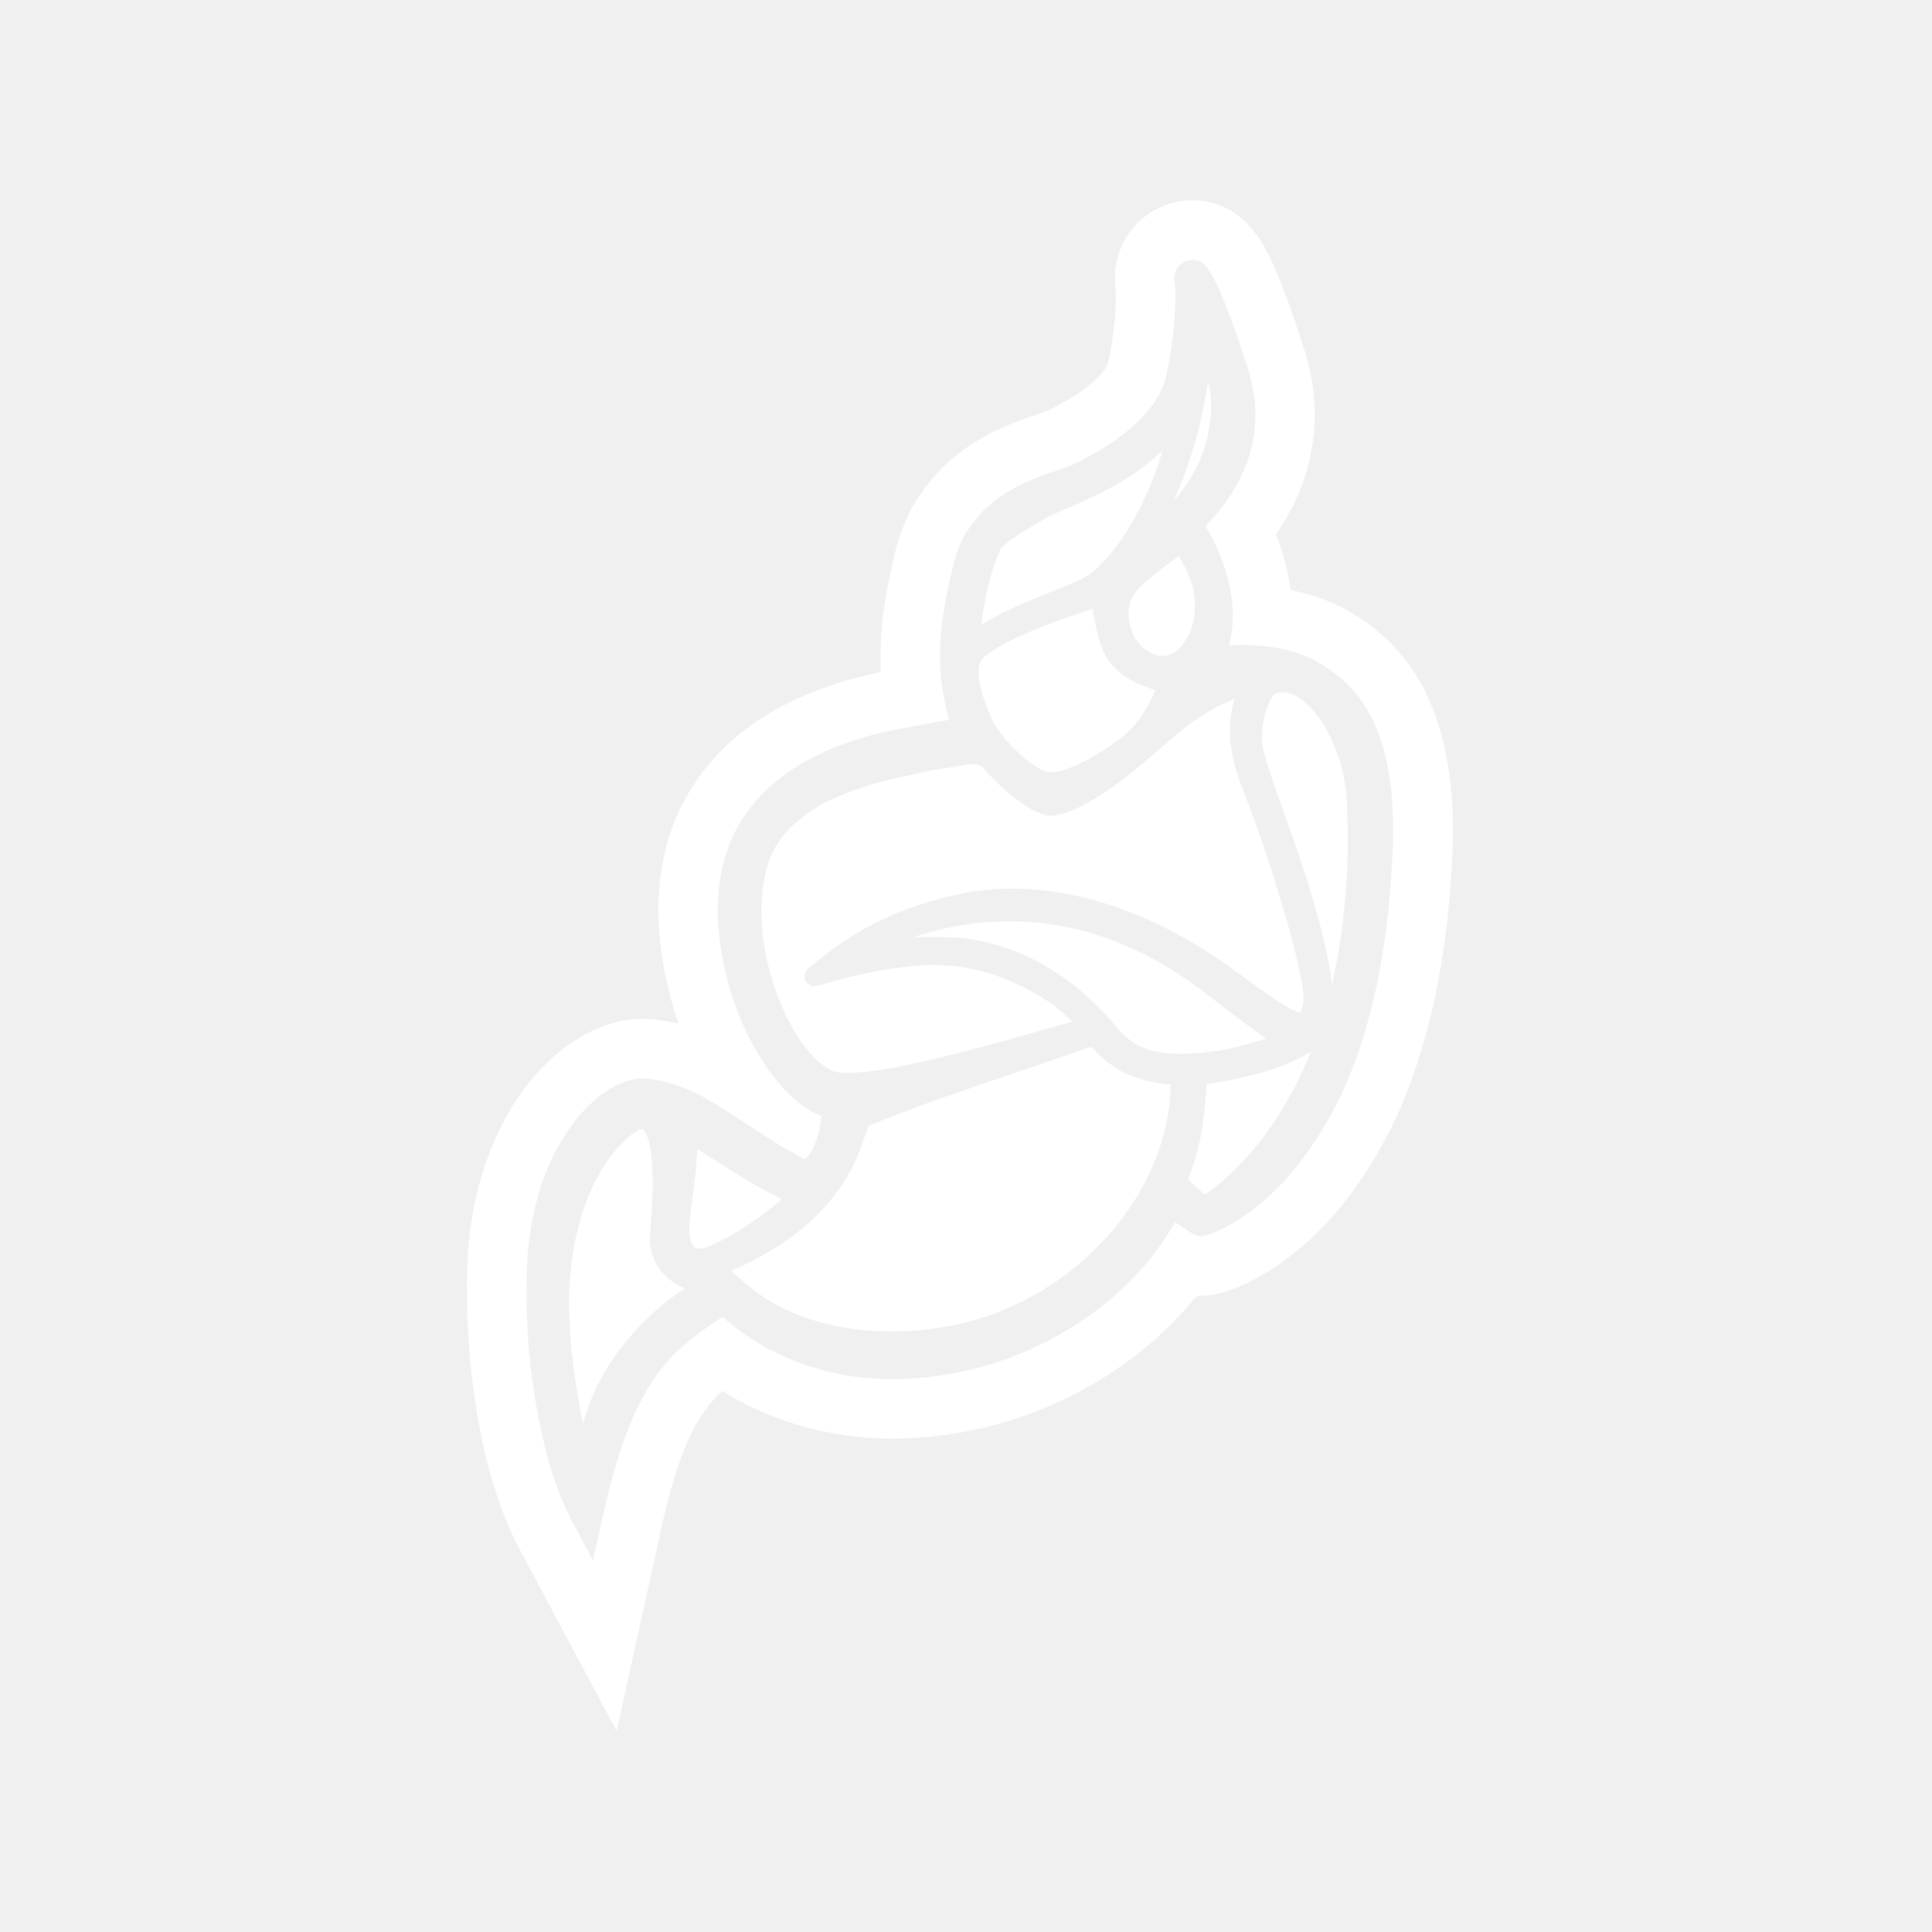
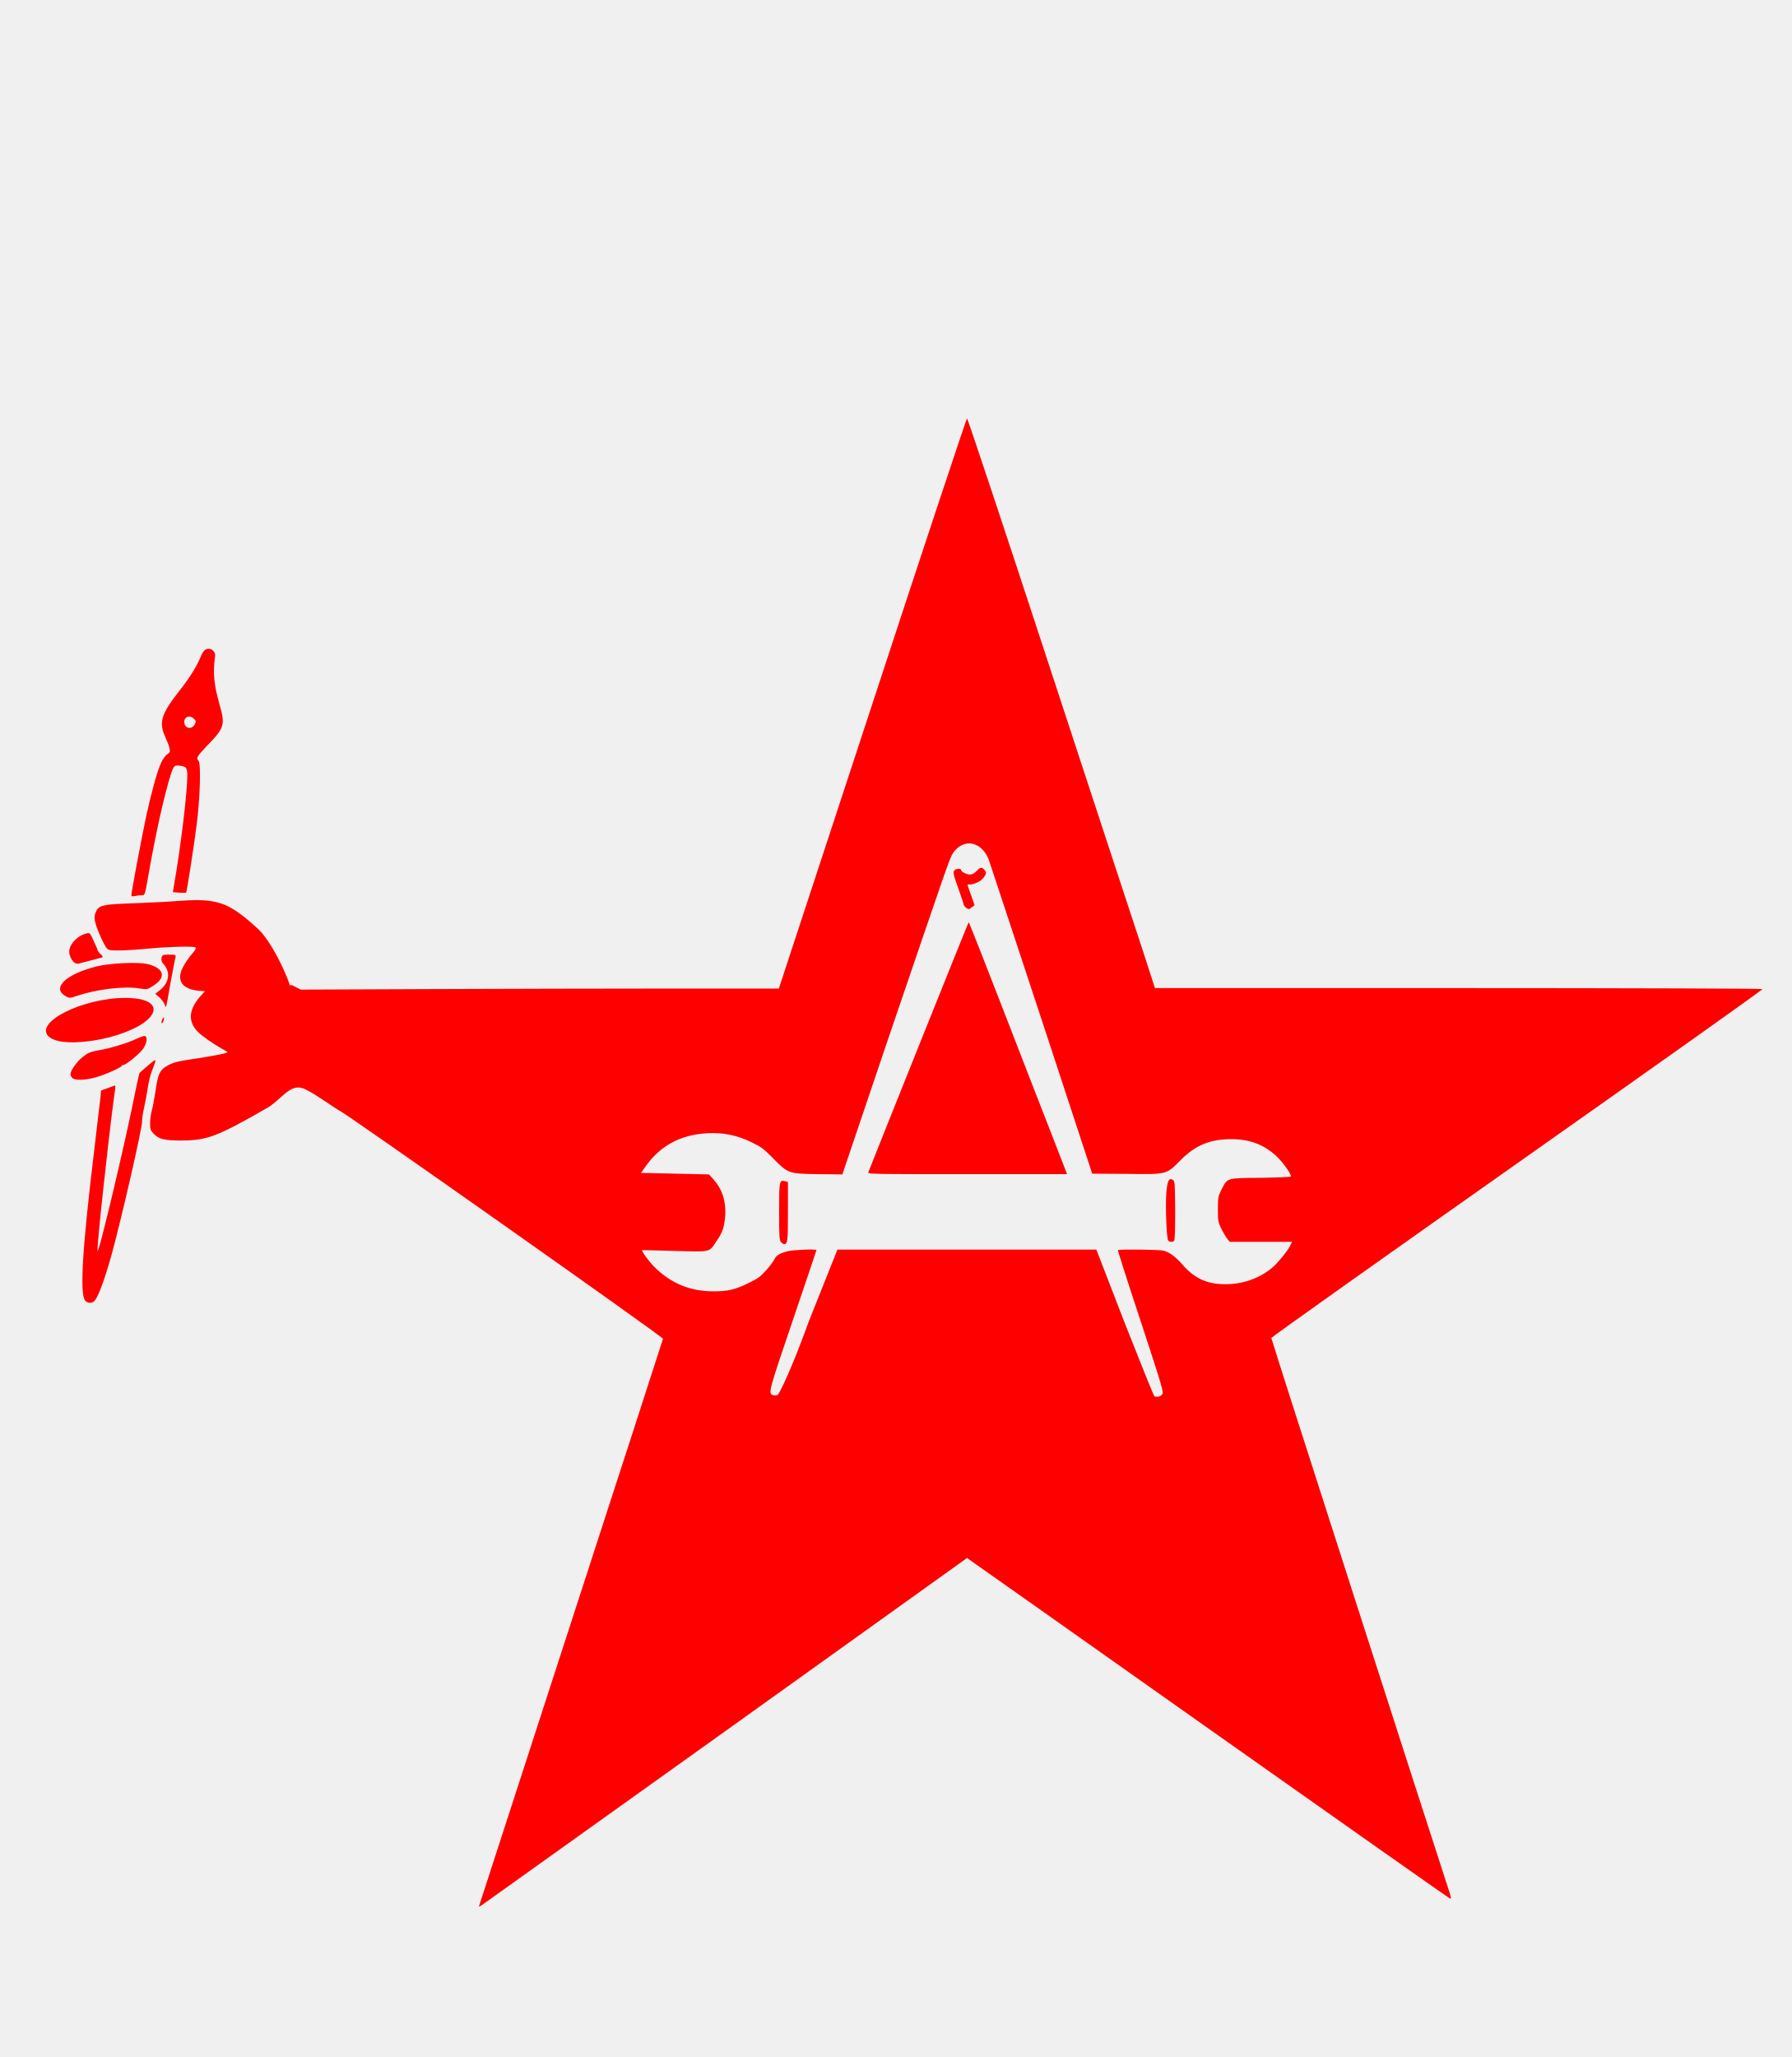
- <svg width="24" height="24" viewBox="0 0 24 24" focusable="false" role="presentation">
-   <g fill="#fff">
-     <path d="M13.016 9.59a.12.12 0 0 0 .039.004c.289 0 .937-.422 1.058-.614l.012-.015.012-.012c.043-.039.16-.254.218-.379-.617-.187-.683-.52-.746-.816a.564.564 0 0 0-.02-.094.78.78 0 0 0-.019-.101c-.918.304-1.195.476-1.347.601-.082.066-.13.254.101.774.117.261.52.62.692.652" />
-     <path d="M10.531 13.328c.543 0 1.688-.324 2.442-.539l.304-.086a.64.64 0 0 0 .043-.012c-.039-.043-.113-.105-.226-.203-.504-.34-.98-.5-1.496-.5-.114 0-.23.008-.36.024-.437.05-.8.152-.976.203a.556.556 0 0 1-.145.035.126.126 0 0 1-.117-.082.131.131 0 0 1 .04-.137h.003c.3-.254.867-.726 1.934-.937.183-.035.382-.055.59-.055.476 0 .972.098 1.472.293.676.266 1.14.605 1.512.879.203.144.375.273.527.344.04.02.059.023.067.023a.27.27 0 0 0 .043-.098c.007-.015.05-.195-.254-1.218a18.24 18.24 0 0 0-.5-1.469c-.215-.523-.164-.89-.098-1.11a2.3 2.3 0 0 0-.563.317l-.011.008a5.1 5.1 0 0 0-.305.25c-.629.566-1.102.86-1.406.875h-.016c-.265-.024-.668-.41-.832-.606a.214.214 0 0 0-.125-.035c-.05 0-.11.012-.168.024-.039.007-.082.015-.125.02a3.925 3.925 0 0 0-.496.097 13.46 13.46 0 0 0-.36.082c-.445.129-.78.281-.945.426l-.011.011c-.114.078-.38.301-.461.684v.004c-.168.707.086 1.578.425 2.078.16.234.329.379.47.402.034.004.077.008.124.008m-2.308 2.477a.644.644 0 0 1-.145-.504c.082-.973-.031-1.207-.082-1.262-.012-.016-.02-.016-.023-.016h-.008c-.094.024-.735.457-.875 1.75-.07.625.05 1.426.152 1.915.082-.29.211-.606.461-.93.234-.305.488-.543.805-.754a.759.759 0 0 1-.285-.2m.437-1.534c-.004.207-.031.398-.055.59a7.008 7.008 0 0 0-.039.316c-.015.215.032.289.051.308.012.016.031.028.07.028a.288.288 0 0 0 .106-.024c.383-.16.746-.441.922-.593-.27-.122-.68-.38-1.055-.625m5.395-6.825c-.004.008-.008.016-.012.02-.074.219.027.52.223.629.05.031.101.05.148.054h.02c.148 0 .27-.109.359-.324a.943.943 0 0 0 .023-.531 1.342 1.342 0 0 0-.175-.383c-.102.07-.305.227-.442.348a.566.566 0 0 0-.144.187m-.461-.355c.457-.41.73-1.09.847-1.492-.394.379-.879.586-1.187.718A3.02 3.02 0 0 0 13 6.43c-.02.015-.047.027-.07.043-.188.109-.47.273-.512.37v.009c-.129.27-.2.675-.227.906.301-.18.606-.301.86-.403.238-.093.441-.171.543-.265m1.414-2.352c-.078.504-.2.985-.434 1.492.254-.289.403-.601.453-.949.02-.144.04-.285-.02-.543m-1.433 8.278c-.004-.004-.008-.008-.008-.012-.011.004-.03.008-.062.016l-.012.003c-.16.059-.449.157-.781.27-.402.137-.856.289-1.234.426-.485.18-.641.25-.692.273l-.031.09c-.113.348-.375 1.145-1.668 1.703.27.27.848.754 1.992.754.098 0 .203-.004.305-.012a3.522 3.522 0 0 0 2.285-1.074c.555-.574.867-1.293.875-1.98a1.823 1.823 0 0 1-.578-.145c0-.004-.242-.121-.39-.312" />
-     <path d="M17.29 10.754c-.048.89-.192 1.684-.43 2.355a4.692 4.692 0 0 1-.766 1.399c-.516.633-1.055.844-1.168.847-.078 0-.117-.027-.278-.14-.015-.008-.035-.024-.05-.035-.305.543-.778 1.011-1.375 1.363a4.263 4.263 0 0 1-2.114.59c-.828 0-1.566-.27-2.132-.774-.68.438-1.122.828-1.485 2.465l-.125.563-.27-.508a3.943 3.943 0 0 1-.304-.813 7.953 7.953 0 0 1-.25-2.191c.012-.914.285-1.508.52-1.84.269-.394.62-.637.917-.637h.055c.473.055.77.254 1.317.614l.171.113c.188.121.41.246.48.273.048-.027.161-.21.196-.484l.008-.039v-.012c-.004-.004-.004-.004-.008-.004-.367-.125-.87-.703-1.129-1.562-.246-.86-.195-1.57.149-2.117.558-.89 1.754-1.094 2.144-1.16.121-.024.246-.047.367-.067.024-.004.043-.012.06-.015a.269.269 0 0 1-.013-.04c-.007-.035-.02-.078-.03-.128-.122-.551-.06-1.012.015-1.387.086-.418.136-.668.343-.906.278-.383.758-.543 1.047-.641a2.42 2.42 0 0 0 .172-.063c.82-.394 1.078-.796 1.153-1.066.058-.223.156-.812.113-1.219a.233.233 0 0 1 .058-.187.21.21 0 0 1 .16-.07c.141 0 .258 0 .688 1.332.227.699.059 1.359-.5 1.953l-.02.023c.004.004.004.008.008.012.235.386.364.87.325 1.23a1.83 1.83 0 0 1-.04.235v.004c.047-.004.102-.008.165-.008.277 0 .675.043 1 .25.195.125.445.316.625.695.207.438.285 1.043.23 1.797m.438-2.117a2.342 2.342 0 0 0-1.633-1.293l-.059-.016-.012-.062a2.924 2.924 0 0 0-.156-.582l-.015-.047.023-.04a2.537 2.537 0 0 0 .324-2.261c-.199-.625-.355-1.024-.488-1.262-.27-.484-.637-.586-.902-.586a.971.971 0 0 0-.711.317.971.971 0 0 0-.243.757c.028.286-.046.778-.093.954-.004.011-.09.265-.746.586a1.188 1.188 0 0 0-.098.035c-.34.113-.973.324-1.39.879-.317.382-.4.77-.489 1.218a4.182 4.182 0 0 0-.098 1.036v.074l-.074.02c-1.062.234-1.828.714-2.273 1.421-.461.735-.54 1.649-.23 2.727.003.015.011.035.015.054l.047.145-.149-.024c-.054-.011-.105-.015-.16-.023a1.516 1.516 0 0 0-.137-.008c-.515 0-1.066.328-1.472.875-.313.426-.692 1.172-.707 2.336-.008.875.086 1.68.277 2.395.145.527.305.851.367.965l1.215 2.277.555-2.52c.226-1.011.445-1.394.707-1.656l.05-.05.063.038c.602.364 1.32.555 2.074.555a5.01 5.01 0 0 0 2.485-.687c.492-.29.91-.645 1.246-1.055l.043-.031.078-.004c.195-.004.469-.106.75-.274.234-.14.598-.402.957-.843a5.44 5.44 0 0 0 .887-1.622c.261-.734.422-1.593.476-2.554.063-.883-.043-1.61-.304-2.164" />
-     <path d="M16.43 8.98c-.153-.238-.344-.382-.5-.382a.181.181 0 0 0-.082.015c-.082.032-.215.41-.157.688.04.191.266.828.38 1.133.038.117.062.171.066.195a.38.38 0 0 1 .023.07c.09.27.317.965.387 1.531a8.28 8.28 0 0 0 .187-2.19 2.092 2.092 0 0 0-.304-1.06m-1.09 4.032c.164-.043.293-.082.39-.11-.199-.136-.43-.312-.742-.554-.77-.598-1.593-.903-2.449-.903-.469 0-.879.09-1.2.2.079-.004.161-.004.247-.004.098 0 .203 0 .309.007.335.024 1.195.176 1.968 1.102.157.184.325.34.805.34.168 0 .367-.02.605-.059l.067-.02m-.348.458c-.012.14-.035.41-.07.617a3.292 3.292 0 0 1-.164.566l.207.188c.2-.133.863-.637 1.32-1.777a2.191 2.191 0 0 1-.62.261c-.27.078-.532.121-.673.145" />
+ <svg xmlns="http://www.w3.org/2000/svg" width="27px" height="31px" viewBox="0 0 27 31" version="1.1">
+   <g id="surface1">
+     <path style=" stroke:none;fill-rule:nonzero;fill:rgb(100%,0%,0%);fill-opacity:1;" d="M 7.223 28.715 C 7.23 28.688 9.98 20.227 9.992 20.176 C 10 20.152 5.145 16.73 5.129 16.746 C 4.977 16.656 4.773 16.5 4.605 16.418 C 4.379 16.301 4.254 16.566 4.023 16.699 C 3.266 17.133 3.121 17.188 2.723 17.188 C 2.48 17.188 2.398 17.168 2.32 17.09 C 2.27 17.039 2.262 17.023 2.262 16.934 C 2.262 16.875 2.273 16.785 2.289 16.73 C 2.305 16.676 2.328 16.547 2.344 16.441 C 2.379 16.195 2.406 16.133 2.5 16.074 C 2.602 16.012 2.656 15.996 2.98 15.949 C 3.277 15.902 3.41 15.875 3.426 15.859 C 3.43 15.855 3.41 15.84 3.379 15.824 C 3.305 15.785 3.137 15.68 3.055 15.613 C 2.82 15.438 2.816 15.227 3.047 14.984 L 3.09 14.938 L 2.984 14.93 C 2.727 14.902 2.648 14.758 2.773 14.547 C 2.805 14.492 2.859 14.414 2.898 14.371 C 2.945 14.316 2.961 14.289 2.945 14.277 C 2.91 14.258 2.555 14.266 2.27 14.293 C 1.957 14.324 1.707 14.332 1.645 14.316 C 1.609 14.305 1.586 14.266 1.523 14.133 C 1.422 13.902 1.406 13.824 1.445 13.742 C 1.492 13.641 1.543 13.629 2.008 13.613 C 2.23 13.605 2.535 13.59 2.684 13.578 C 3.109 13.543 3.324 13.578 3.535 13.715 C 3.656 13.789 3.871 13.973 3.949 14.062 C 4.051 14.184 4.18 14.402 4.27 14.602 C 4.457 15.016 4.289 14.781 4.441 14.867 L 4.531 14.914 L 6.488 14.906 C 7.566 14.902 9.188 14.898 10.094 14.898 L 11.738 14.898 L 13.148 10.605 C 13.922 8.242 14.566 6.305 14.574 6.305 C 14.582 6.301 15.145 7.992 15.824 10.066 C 16.504 12.137 17.137 14.07 17.234 14.359 L 17.406 14.891 L 21.98 14.891 C 24.57 14.891 26.559 14.898 26.562 14.906 C 26.57 14.914 24.906 16.094 22.867 17.531 C 20.828 18.969 19.16 20.152 19.16 20.164 C 19.156 20.18 21.664 27.969 21.824 28.453 C 21.871 28.59 21.875 28.621 21.855 28.613 C 21.84 28.609 20.199 27.453 18.203 26.043 C 16.211 24.633 14.574 23.48 14.574 23.48 C 14.574 23.48 12.938 24.652 10.941 26.082 C 8.945 27.508 7.289 28.691 7.262 28.711 C 7.215 28.738 7.211 28.742 7.223 28.715 Z M 17.516 21.012 C 17.539 20.977 17.52 20.914 17.191 19.91 C 16.996 19.324 16.844 18.844 16.848 18.84 C 16.863 18.824 17.48 18.832 17.535 18.848 C 17.633 18.875 17.715 18.938 17.828 19.066 C 18.02 19.285 18.227 19.367 18.531 19.352 C 18.781 19.34 19.023 19.242 19.199 19.082 C 19.281 19.004 19.398 18.859 19.438 18.785 L 19.473 18.715 L 18.535 18.715 L 18.488 18.66 C 18.465 18.625 18.426 18.559 18.402 18.508 C 18.359 18.422 18.355 18.395 18.355 18.223 C 18.355 18.043 18.359 18.027 18.41 17.926 C 18.5 17.75 18.48 17.754 19.004 17.75 C 19.254 17.746 19.457 17.738 19.457 17.73 C 19.457 17.695 19.371 17.566 19.285 17.473 C 19.098 17.27 18.859 17.168 18.57 17.168 C 18.242 17.164 18.016 17.258 17.793 17.484 C 17.574 17.703 17.598 17.699 16.977 17.691 L 16.461 17.688 L 15.691 15.344 C 15.266 14.059 14.91 12.977 14.898 12.945 C 14.785 12.676 14.52 12.629 14.363 12.855 C 14.312 12.93 14.27 13.062 13.367 15.711 L 12.695 17.699 L 12.328 17.695 C 11.883 17.688 11.879 17.688 11.648 17.453 C 11.508 17.309 11.465 17.281 11.328 17.215 C 11.113 17.109 10.902 17.066 10.668 17.078 C 10.262 17.098 9.953 17.262 9.73 17.578 L 9.66 17.676 L 10.684 17.699 L 10.742 17.762 C 10.883 17.918 10.941 18.09 10.93 18.312 C 10.918 18.488 10.891 18.574 10.797 18.707 C 10.684 18.875 10.727 18.867 10.168 18.852 C 9.902 18.844 9.684 18.84 9.68 18.84 C 9.664 18.852 9.773 19.004 9.863 19.094 C 10.109 19.34 10.402 19.461 10.75 19.461 C 10.965 19.461 11.074 19.438 11.273 19.34 C 11.418 19.273 11.457 19.242 11.543 19.148 C 11.598 19.086 11.652 19.016 11.668 18.984 C 11.699 18.918 11.75 18.887 11.879 18.855 C 11.969 18.836 12.305 18.82 12.305 18.84 C 12.305 18.844 12.145 19.316 11.949 19.895 C 11.574 21 11.574 21 11.656 21.027 C 11.676 21.031 11.703 21.031 11.723 21.02 C 11.742 21.008 11.922 20.656 12.188 19.918 L 12.621 18.832 L 16.523 18.832 L 16.949 19.934 C 17.188 20.539 17.387 21.035 17.398 21.043 C 17.441 21.059 17.492 21.047 17.516 21.012 Z M 11.77 18.719 C 11.746 18.691 11.742 18.637 11.742 18.262 C 11.742 17.793 11.746 17.781 11.832 17.801 L 11.875 17.812 L 11.875 18.262 C 11.875 18.711 11.871 18.75 11.816 18.75 C 11.805 18.75 11.785 18.734 11.77 18.719 Z M 17.605 18.695 C 17.582 18.664 17.562 18.18 17.578 17.973 C 17.594 17.793 17.617 17.746 17.676 17.781 C 17.707 17.805 17.707 17.824 17.711 18.246 C 17.711 18.504 17.707 18.691 17.695 18.699 C 17.676 18.723 17.629 18.719 17.605 18.695 Z M 13.086 17.668 C 13.172 17.445 14.594 13.898 14.598 13.898 C 14.605 13.898 14.828 14.465 15.094 15.152 C 15.363 15.844 15.691 16.695 15.832 17.051 L 16.082 17.695 L 14.578 17.695 C 13.156 17.695 13.078 17.695 13.086 17.668 Z M 14.559 13.68 C 14.543 13.668 14.527 13.645 14.523 13.633 C 14.523 13.621 14.488 13.516 14.445 13.395 C 14.363 13.164 14.359 13.145 14.387 13.113 C 14.41 13.09 14.484 13.086 14.484 13.109 C 14.484 13.137 14.566 13.18 14.617 13.18 C 14.652 13.18 14.688 13.16 14.719 13.125 C 14.777 13.066 14.797 13.066 14.836 13.109 C 14.875 13.148 14.863 13.191 14.793 13.258 C 14.746 13.301 14.641 13.34 14.594 13.328 C 14.574 13.32 14.582 13.348 14.637 13.496 L 14.688 13.641 L 14.648 13.672 C 14.605 13.707 14.598 13.707 14.559 13.68 Z M 1.285 19.602 C 1.199 19.508 1.238 18.828 1.426 17.285 C 1.469 16.918 1.508 16.574 1.516 16.523 L 1.523 16.434 L 1.625 16.398 C 1.684 16.375 1.73 16.359 1.734 16.359 C 1.742 16.359 1.734 16.438 1.719 16.531 C 1.633 17.168 1.461 18.758 1.469 18.852 C 1.48 18.941 1.906 17.141 2.051 16.395 C 2.074 16.285 2.098 16.184 2.102 16.172 C 2.109 16.164 2.168 16.109 2.234 16.055 C 2.367 15.941 2.367 15.941 2.289 16.141 C 2.266 16.199 2.238 16.312 2.227 16.395 C 2.215 16.477 2.191 16.609 2.172 16.691 C 2.152 16.77 2.141 16.867 2.141 16.902 C 2.141 17.012 1.844 18.309 1.688 18.887 C 1.574 19.297 1.469 19.582 1.41 19.617 C 1.371 19.645 1.316 19.637 1.285 19.602 Z M 1.09 16.246 C 1.074 16.23 1.062 16.203 1.062 16.188 C 1.062 16.133 1.16 15.996 1.25 15.926 C 1.324 15.867 1.363 15.852 1.469 15.832 C 1.641 15.805 1.926 15.719 2.055 15.656 C 2.113 15.629 2.172 15.609 2.184 15.613 C 2.227 15.629 2.215 15.715 2.16 15.801 C 2.109 15.879 1.879 16.066 1.852 16.051 C 1.844 16.047 1.84 16.047 1.84 16.059 C 1.84 16.082 1.59 16.195 1.449 16.234 C 1.289 16.281 1.129 16.285 1.09 16.246 Z M 0.863 15.684 C 0.816 15.672 0.758 15.645 0.734 15.621 C 0.508 15.41 1.242 15.039 1.891 15.039 C 2.504 15.039 2.438 15.379 1.781 15.594 C 1.457 15.699 1.066 15.738 0.863 15.684 Z M 2.434 15.418 C 2.43 15.406 2.438 15.379 2.449 15.355 C 2.465 15.332 2.473 15.324 2.473 15.34 C 2.473 15.383 2.445 15.434 2.434 15.418 Z M 2.477 15.129 C 2.465 15.102 2.426 15.051 2.398 15.027 L 2.34 14.977 L 2.395 14.934 C 2.555 14.816 2.578 14.648 2.457 14.52 C 2.434 14.496 2.43 14.469 2.434 14.438 C 2.445 14.391 2.449 14.387 2.547 14.387 C 2.648 14.387 2.652 14.391 2.645 14.43 C 2.637 14.449 2.605 14.621 2.57 14.812 C 2.539 15 2.508 15.16 2.504 15.172 C 2.5 15.18 2.488 15.16 2.477 15.129 Z M 0.969 15 C 0.785 14.875 1.016 14.672 1.465 14.562 C 1.656 14.516 2.066 14.496 2.215 14.527 C 2.344 14.555 2.43 14.613 2.438 14.676 C 2.445 14.742 2.406 14.793 2.305 14.859 C 2.219 14.914 2.215 14.914 2.094 14.895 C 1.863 14.859 1.457 14.91 1.172 15.004 C 1.047 15.047 1.043 15.047 0.969 15 Z M 1.129 14.512 C 1.086 14.488 1.043 14.402 1.043 14.344 C 1.043 14.23 1.168 14.098 1.309 14.066 C 1.352 14.055 1.359 14.062 1.41 14.176 C 1.441 14.242 1.469 14.305 1.469 14.316 C 1.469 14.324 1.488 14.355 1.516 14.379 C 1.551 14.41 1.555 14.426 1.535 14.43 C 1.523 14.434 1.445 14.453 1.359 14.477 C 1.277 14.496 1.199 14.52 1.184 14.523 C 1.168 14.527 1.145 14.52 1.129 14.512 Z M 1.98 13.488 C 1.98 13.445 2.141 12.594 2.203 12.301 C 2.277 11.961 2.371 11.613 2.43 11.492 C 2.453 11.441 2.492 11.387 2.52 11.367 C 2.559 11.344 2.566 11.328 2.555 11.281 C 2.551 11.246 2.52 11.172 2.492 11.109 C 2.391 10.891 2.426 10.766 2.695 10.422 C 2.848 10.23 2.953 10.062 3.016 9.918 C 3.059 9.809 3.09 9.777 3.148 9.777 C 3.199 9.777 3.25 9.836 3.242 9.883 C 3.207 10.137 3.223 10.312 3.305 10.605 C 3.398 10.926 3.387 10.965 3.117 11.242 C 2.969 11.398 2.953 11.426 2.992 11.465 C 3.031 11.504 3.016 12.008 2.965 12.422 C 2.918 12.785 2.816 13.438 2.805 13.453 C 2.801 13.453 2.754 13.457 2.703 13.453 L 2.605 13.445 L 2.656 13.141 C 2.762 12.477 2.84 11.75 2.82 11.625 C 2.809 11.57 2.801 11.559 2.754 11.547 C 2.629 11.523 2.621 11.527 2.574 11.672 C 2.477 11.977 2.348 12.551 2.234 13.203 C 2.184 13.492 2.184 13.492 2.137 13.492 C 2.113 13.492 2.066 13.496 2.035 13.504 C 1.992 13.512 1.98 13.508 1.98 13.488 Z M 2.934 10.918 C 2.957 10.875 2.957 10.867 2.926 10.836 C 2.867 10.77 2.777 10.797 2.777 10.879 C 2.777 10.977 2.887 11.004 2.934 10.918 Z M 2.934 10.918 " />
  </g>
</svg>
